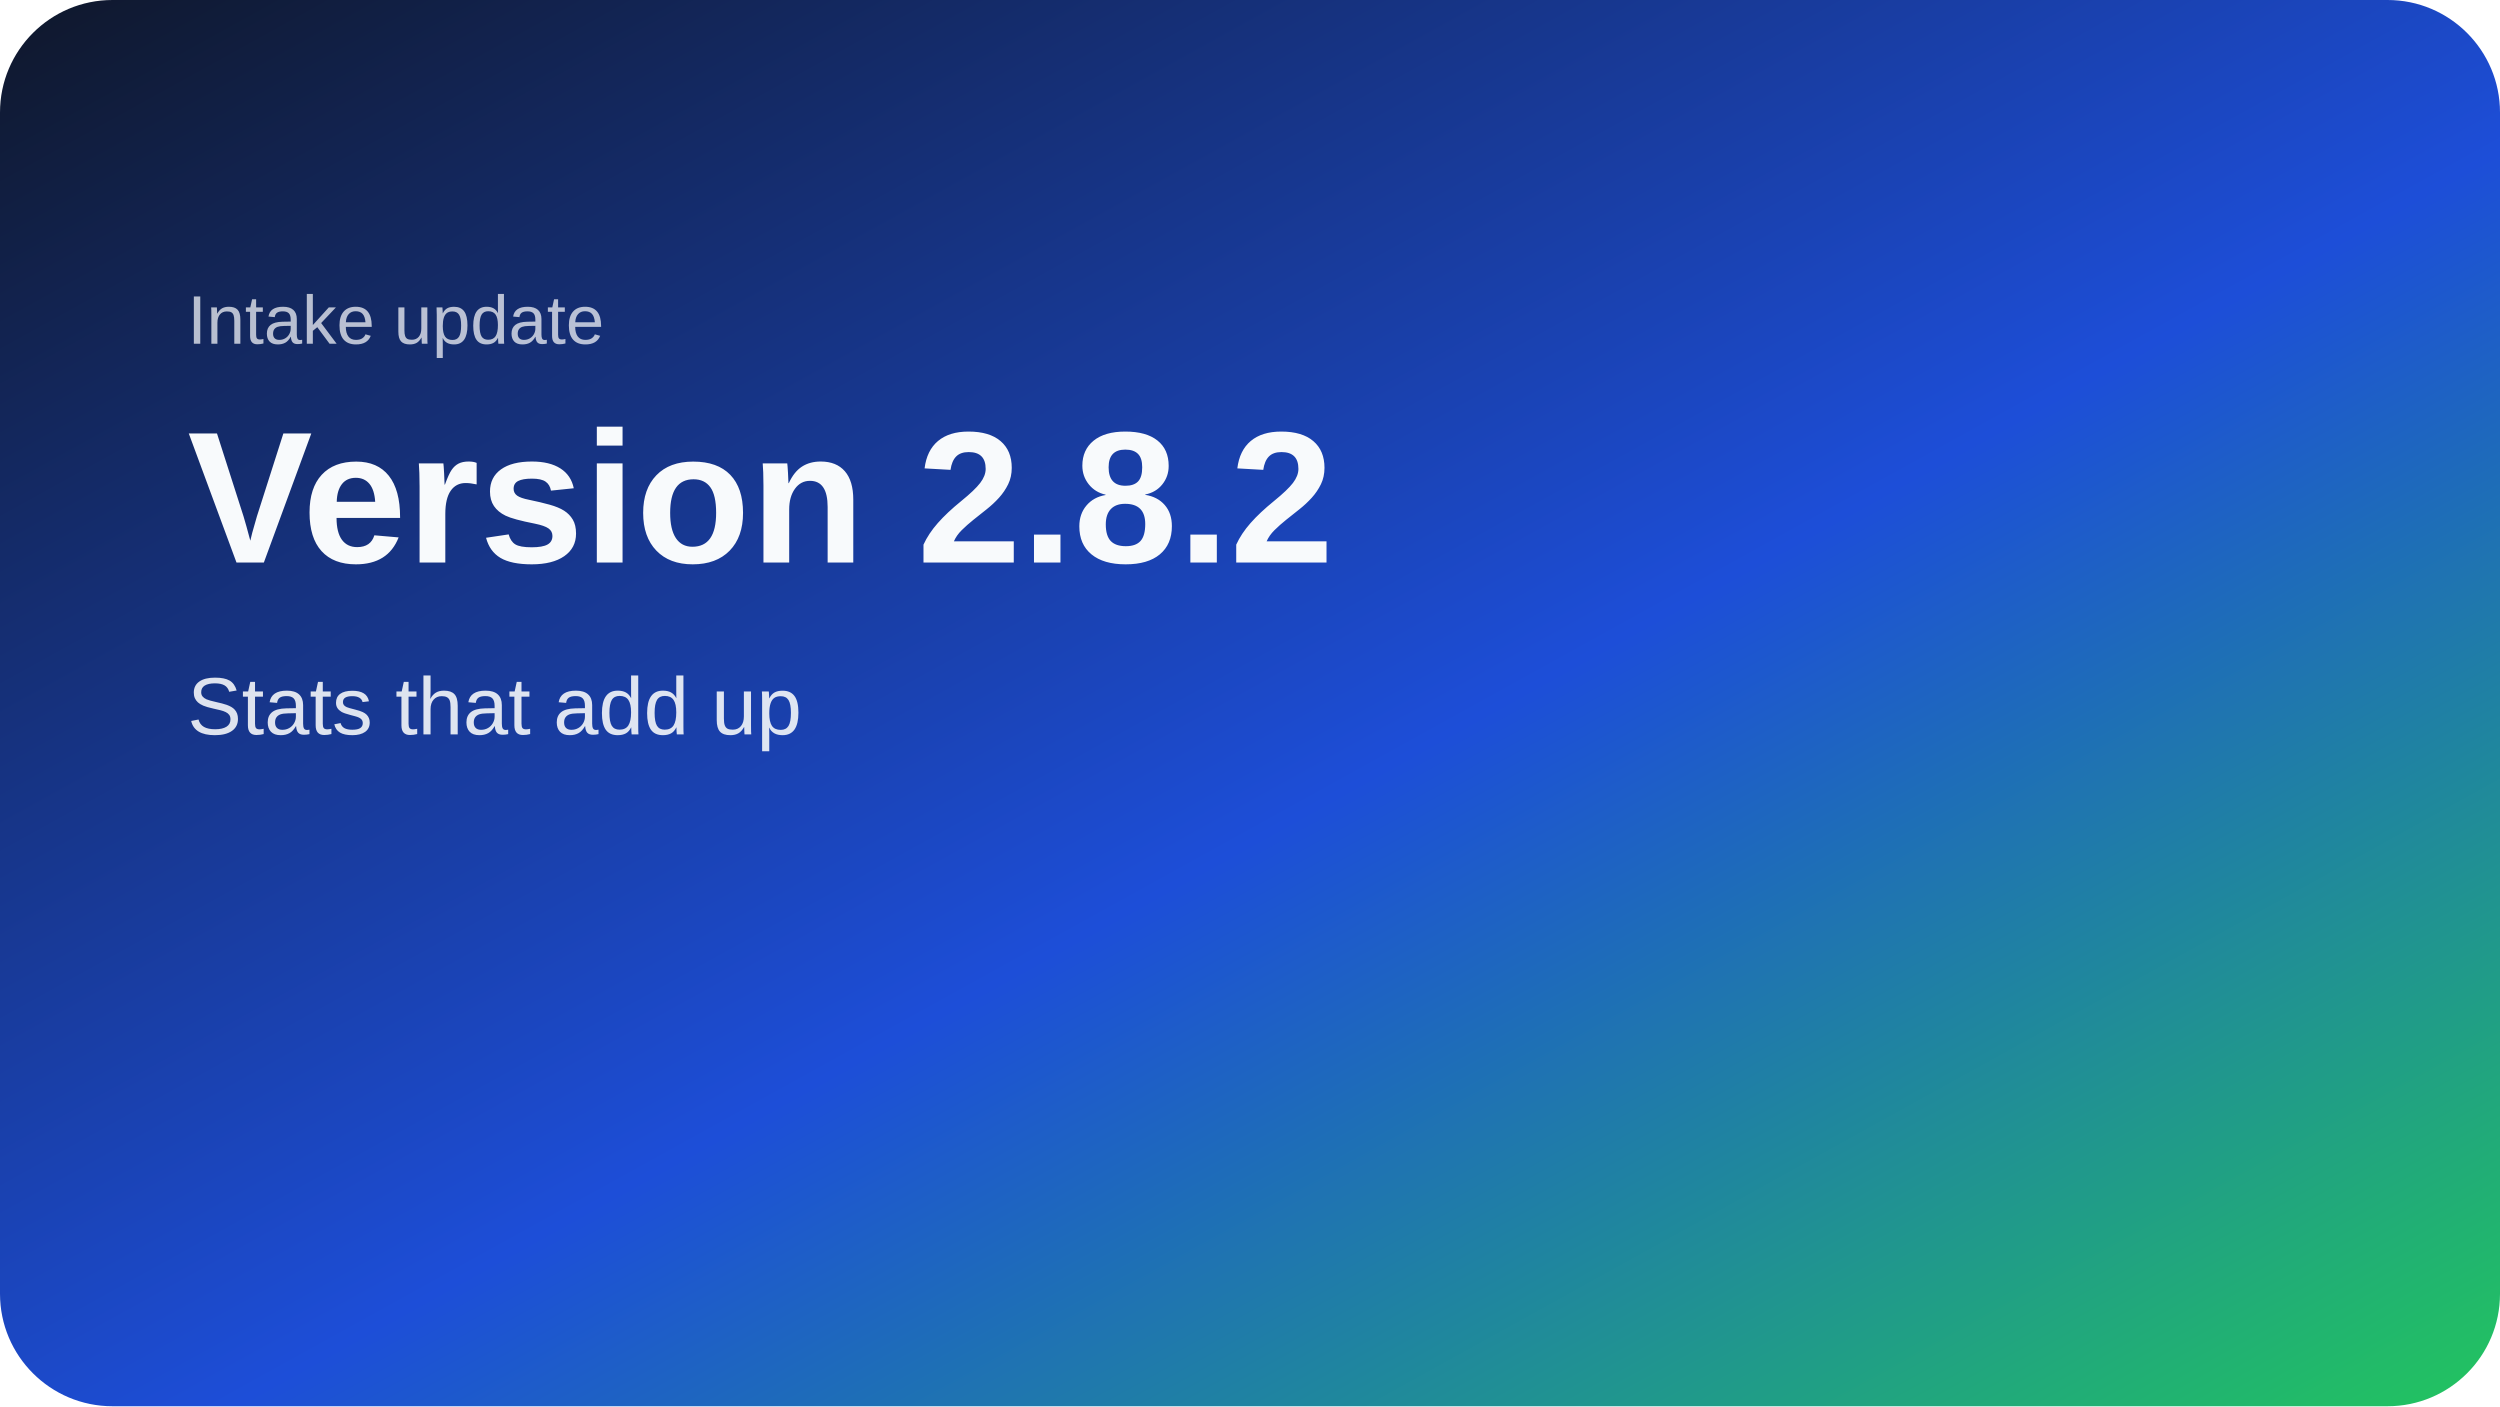
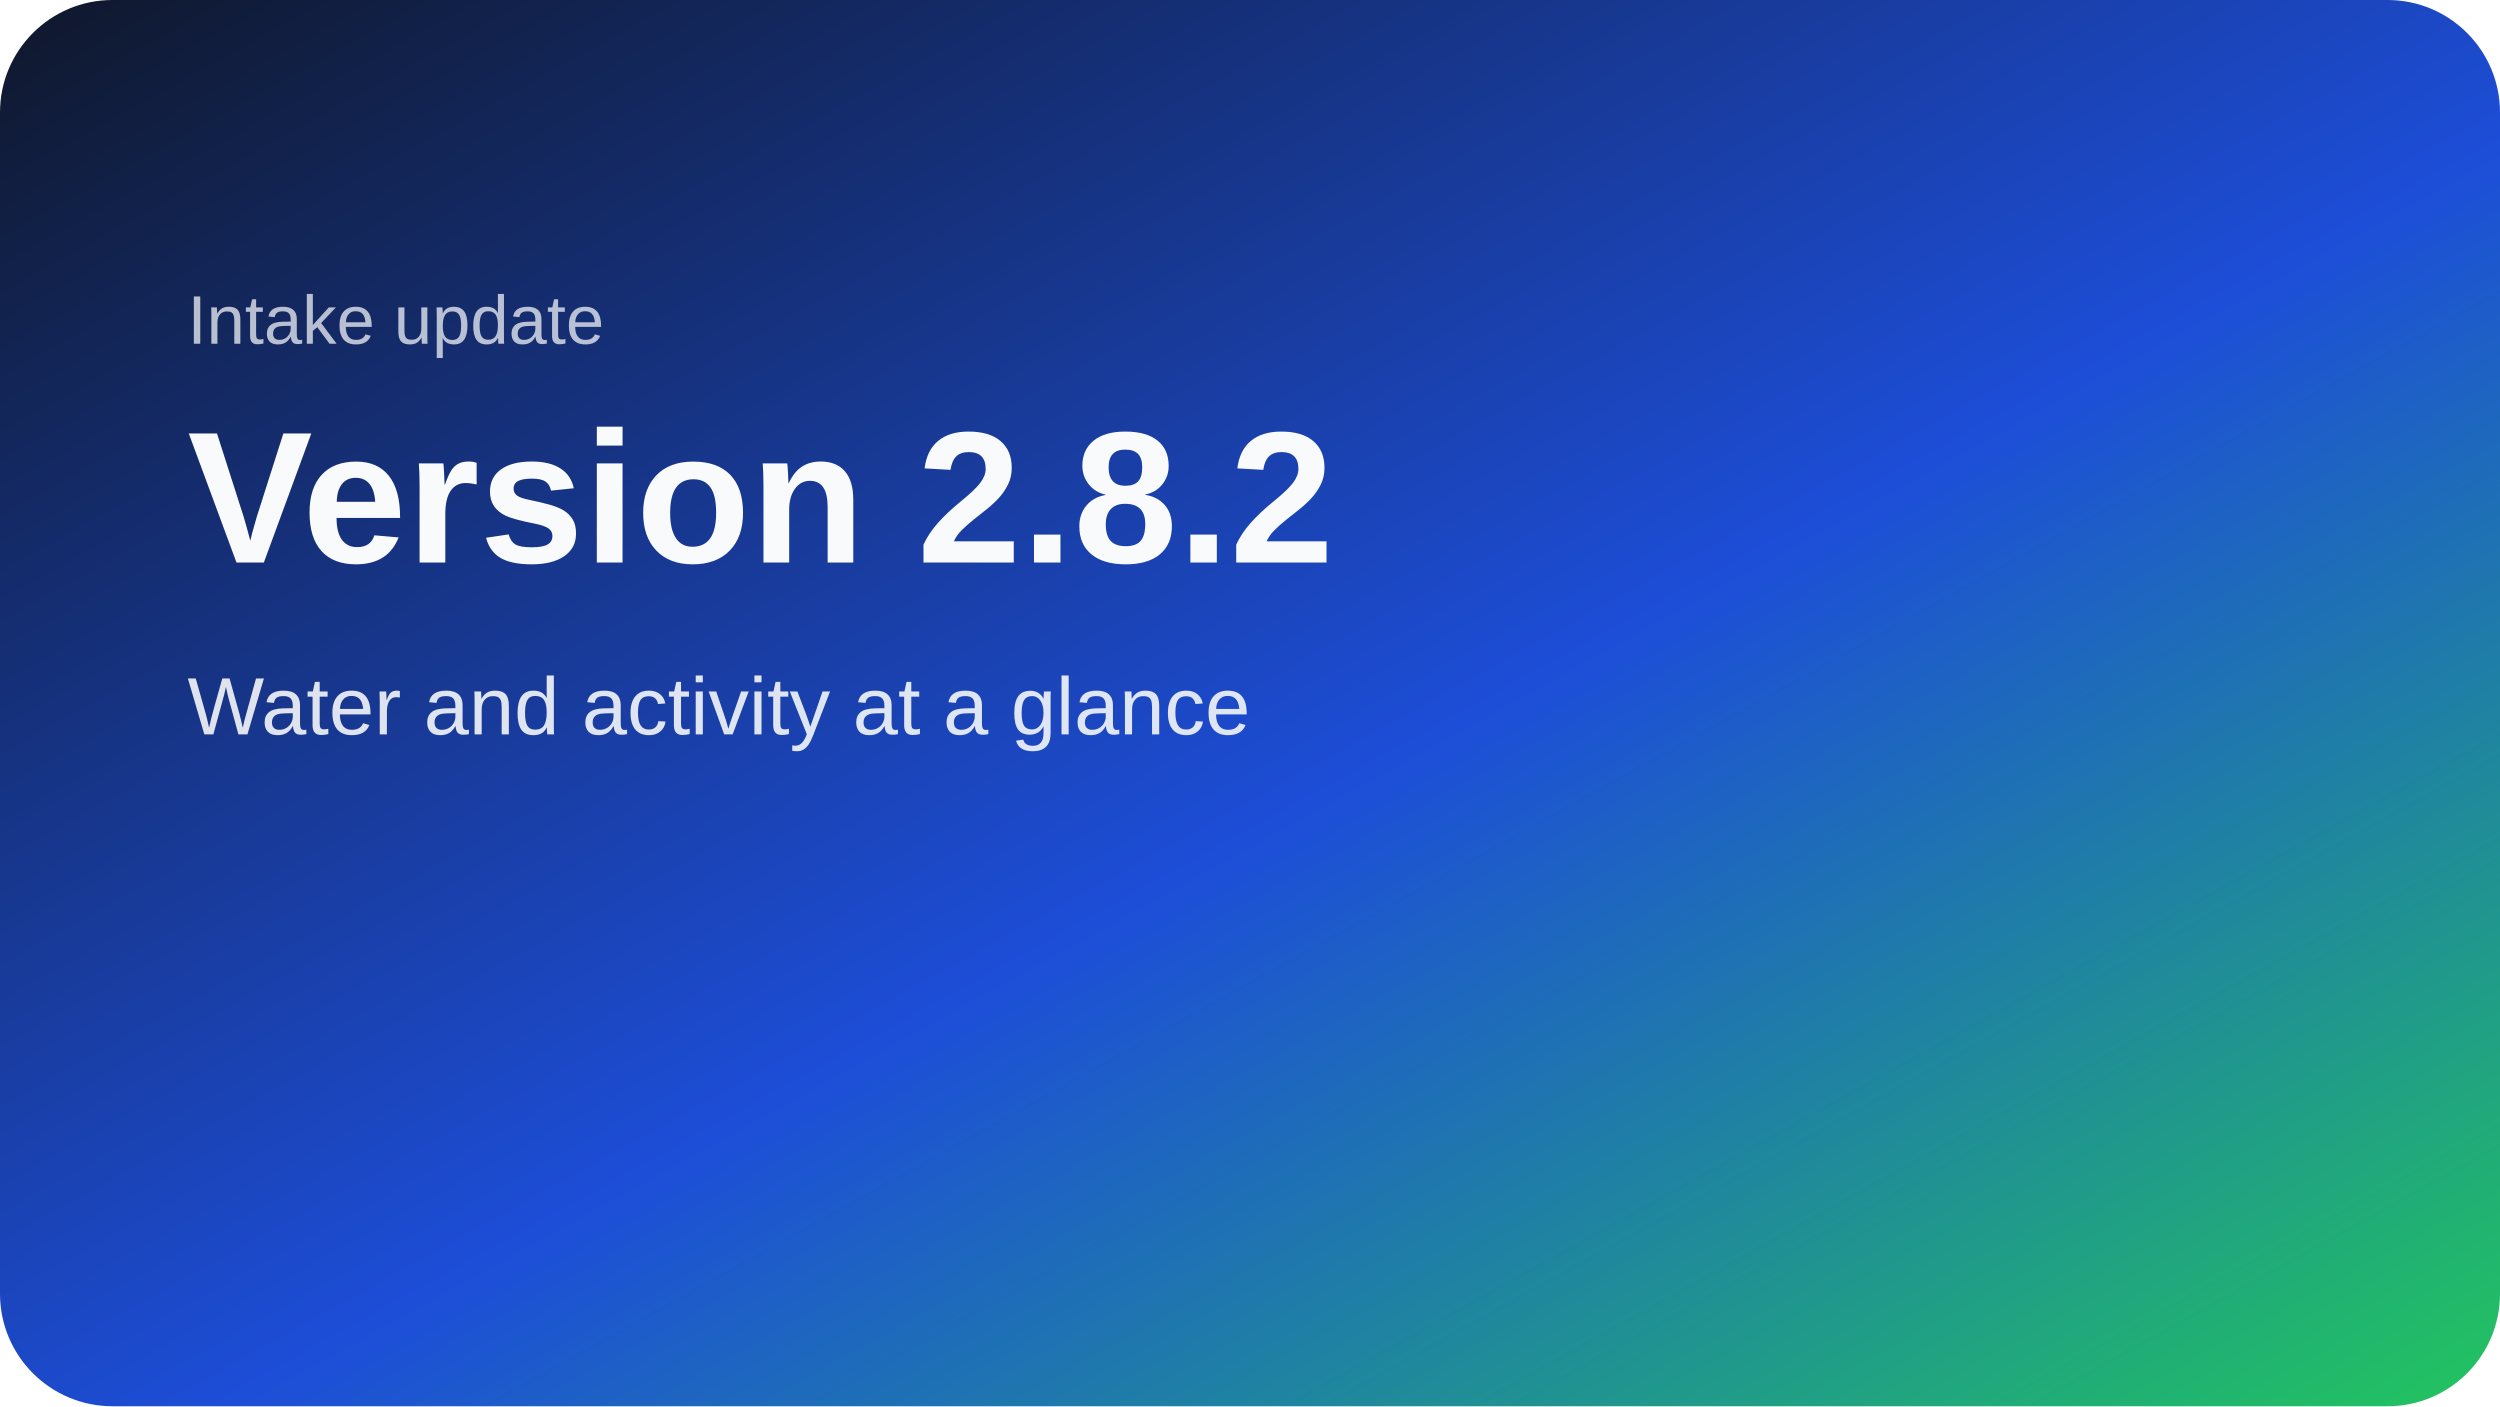
<svg xmlns="http://www.w3.org/2000/svg" viewBox="0 0 1600 900" role="img" aria-labelledby="title desc">
  <defs>
    <linearGradient id="bg" x1="0%" y1="0%" x2="100%" y2="100%">
      <stop offset="0%" stop-color="#0f172a" />
      <stop offset="55%" stop-color="#1d4ed8" />
      <stop offset="100%" stop-color="#22c55e" />
    </linearGradient>
  </defs>
  <rect width="1600" height="900" rx="72" fill="url(#bg)" />
  <g fill="#f8fafc">
    <text x="120" y="220" font-family="Arial, sans-serif" font-size="44" opacity="0.72">Intake update</text>
    <text x="120" y="360" font-family="Arial, sans-serif" font-size="120" font-weight="700">Version 2.8.2</text>
    <text x="120" y="470" font-family="Arial, sans-serif" font-size="52" opacity="0.88">
-       Stats that add up
+       Water and activity at a glance
    </text>
  </g>
</svg>
